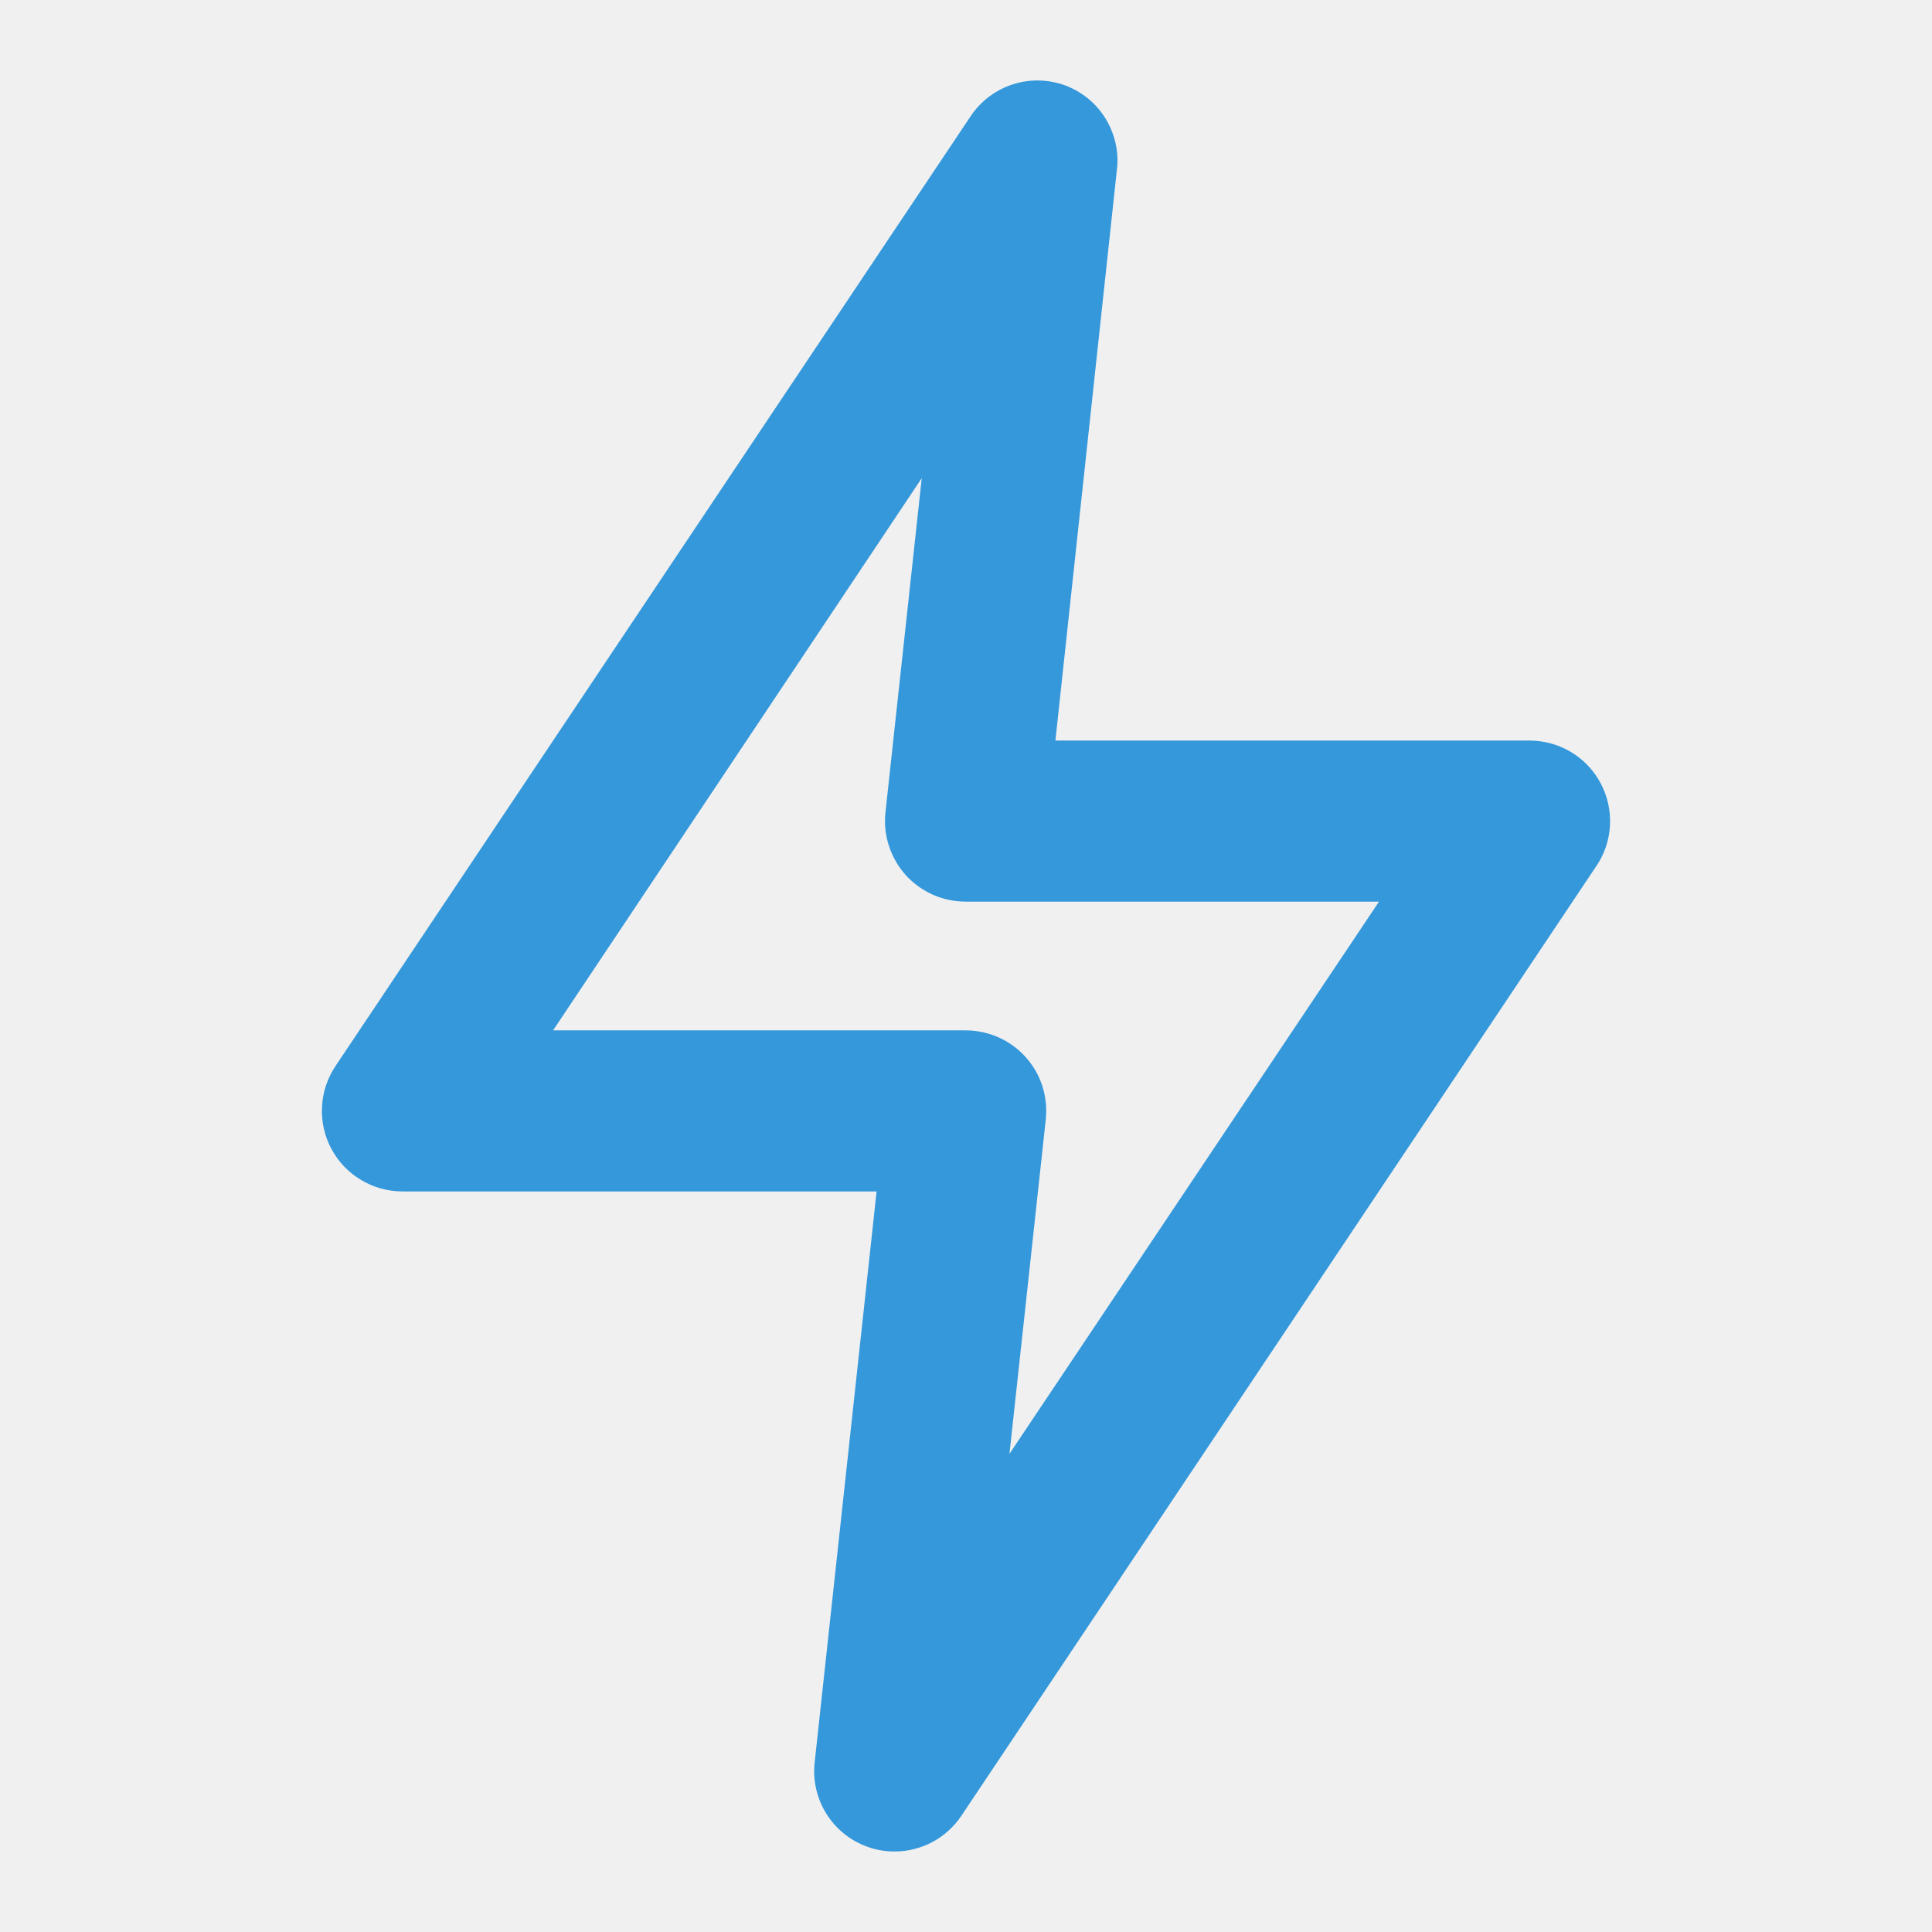
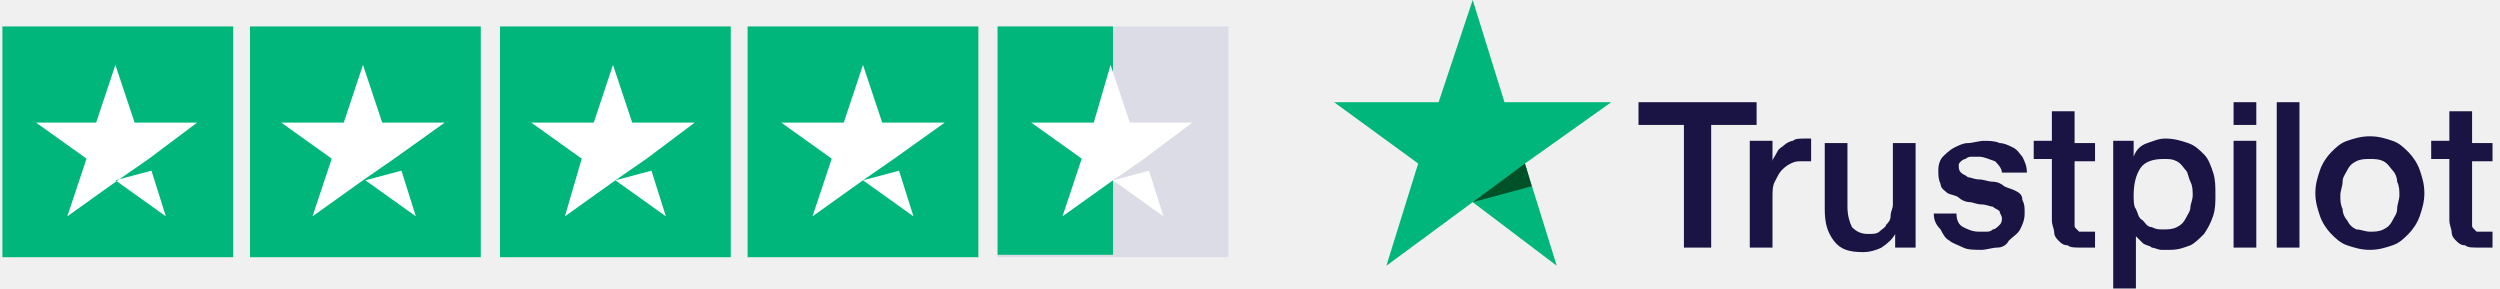
- <svg xmlns="http://www.w3.org/2000/svg" width="22" height="22" viewBox="0 0 22 22" fill="none">
-   <path d="M10.184 21.083C10.078 21.083 9.972 21.065 9.873 21.028C9.68 20.958 9.516 20.825 9.408 20.65C9.3 20.476 9.254 20.27 9.277 20.066L9.982 13.567H4.583C4.417 13.567 4.253 13.522 4.111 13.436C3.968 13.351 3.851 13.228 3.773 13.081C3.694 12.934 3.658 12.768 3.667 12.602C3.675 12.435 3.729 12.275 3.822 12.137L11.055 1.32C11.169 1.151 11.337 1.024 11.531 0.961C11.726 0.898 11.935 0.902 12.127 0.972C12.312 1.04 12.47 1.166 12.577 1.331C12.684 1.497 12.736 1.692 12.723 1.888L12.018 8.433H17.417C17.583 8.433 17.747 8.478 17.89 8.564C18.032 8.649 18.149 8.772 18.227 8.919C18.305 9.066 18.342 9.232 18.333 9.398C18.325 9.565 18.271 9.725 18.177 9.863L10.945 20.68C10.861 20.804 10.748 20.906 10.615 20.977C10.482 21.047 10.334 21.084 10.184 21.083ZM6.298 11.733H11C11.128 11.734 11.254 11.761 11.371 11.813C11.488 11.865 11.593 11.941 11.678 12.036C11.765 12.132 11.83 12.245 11.87 12.369C11.909 12.492 11.922 12.622 11.908 12.751L11.495 16.555L15.703 10.267H11C10.871 10.267 10.743 10.241 10.624 10.189C10.506 10.136 10.4 10.06 10.313 9.964C10.227 9.867 10.162 9.754 10.122 9.631C10.082 9.508 10.069 9.378 10.083 9.249L10.496 5.445L6.298 11.733Z" fill="#3498DB" />
+ <svg xmlns="http://www.w3.org/2000/svg" width="208" height="24" viewBox="0 0 208 24" fill="none">
+   <g clip-path="url(#clip0_11_41)">
+     <path d="M19.4 2.2H0.2V21.4H19.4V2.2Z" fill="#00B67A" />
+     <path d="M40 2.2H20.8V21.4H40V2.2Z" fill="#00B67A" />
+     <path d="M60.8 2.2H41.6V21.4H60.8V2.2Z" fill="#00B67A" />
+     <path d="M81.4 2.2H62.2V21.4H81.4V2.2Z" fill="#00B67A" />
+     <path d="M102.2 2.2H83V21.4H102.2V2.2Z" fill="#DCDCE6" />
+     <path d="M83 2.2H92.6V21.2H83V2.2Z" fill="#00B67A" />
+     <path d="M9.6 15L12.6 14.2L13.8 18L9.6 15ZM16.4 10.2H11.2L9.6 5.4L8 10.2H3L7.2 13.2L5.6 18L9.8 15L12.4 13.2L16.4 10.2Z" fill="white" />
+     <path d="M30.4 15L33.4 14.2L34.6 18L30.4 15ZM37 10.2H31.8L30.2 5.4L28.6 10.2H23.4L27.6 13.2L26 18L30.2 15L32.8 13.2L37 10.2Z" fill="white" />
+     <path d="M51.2 15L54.2 14.2L55.4 18L51.2 15ZM57.8 10.2H52.6L51 5.4L49.4 10.2H44.2L48.4 13.2L47 18L51.2 15L53.8 13.2L57.8 10.2Z" fill="white" />
+     <path d="M71.8 15L74.8 14.2L76 18L71.8 15ZM78.6 10.2H73.4L71.8 5.4L70.2 10.2H65L69.2 13.2L67.6 18L71.8 15L74.4 13.2L78.6 10.2Z" fill="white" />
+     <path d="M92.6 15L95.6 14.2L96.8 18L92.6 15ZM99.2 10.2H94L92.4 5.4L91 10.2H85.8L90 13.2L88.4 18L92.6 15L95.2 13.2L99.2 10.2Z" fill="white" />
+   </g>
+   <path d="M136.323 8.504H146.149V10.394H142.37V20.599H140.102V10.394H136.323V8.504ZM145.582 11.717H147.472V13.417C147.472 13.228 147.661 13.039 147.85 12.661C148.039 12.284 148.228 12.284 148.417 12.095C148.606 11.905 148.984 11.717 149.173 11.717C149.362 11.528 149.74 11.528 150.118 11.528C150.307 11.528 150.496 11.528 150.496 11.528H150.685V13.417C150.496 13.417 150.496 13.417 150.307 13.417C150.118 13.417 150.118 13.417 149.929 13.417C149.551 13.417 149.362 13.417 148.984 13.606C148.606 13.795 148.417 13.984 148.228 14.173C148.039 14.362 147.85 14.74 147.661 15.118C147.472 15.496 147.472 15.874 147.472 16.441V20.599H145.582V11.717ZM159.567 20.599H157.677V19.465C157.488 19.843 157.11 20.221 156.543 20.599C156.165 20.787 155.598 20.976 155.031 20.976C153.897 20.976 153.142 20.787 152.575 20.032C152.008 19.276 151.819 18.52 151.819 17.386V11.905H153.708V17.197C153.708 17.953 153.897 18.52 154.086 18.898C154.464 19.276 154.842 19.465 155.409 19.465C155.787 19.465 156.165 19.465 156.354 19.276C156.543 19.087 156.921 18.898 156.921 18.709C157.11 18.52 157.299 18.331 157.299 17.953C157.299 17.575 157.488 17.386 157.488 17.008V11.905H159.378V20.599H159.567ZM162.779 17.764C162.779 18.331 162.968 18.709 163.346 18.898C163.724 19.087 164.102 19.276 164.669 19.276C164.858 19.276 165.047 19.276 165.236 19.276C165.425 19.276 165.614 19.276 165.803 19.087C165.992 19.087 166.181 18.898 166.37 18.709C166.559 18.52 166.559 18.331 166.559 18.142C166.559 17.953 166.37 17.764 166.37 17.575C166.181 17.386 165.992 17.386 165.803 17.197C165.614 17.197 165.236 17.008 164.858 17.008C164.48 17.008 164.102 16.819 163.913 16.819C163.535 16.819 163.157 16.63 162.968 16.441C162.779 16.252 162.401 16.252 162.023 16.063C161.834 15.874 161.457 15.685 161.457 15.307C161.268 14.929 161.268 14.551 161.268 14.173C161.268 13.606 161.457 13.228 161.645 13.039C161.834 12.85 162.212 12.473 162.59 12.284C162.968 12.095 163.346 11.905 163.724 11.905C164.102 11.905 164.669 11.717 165.047 11.717C165.425 11.717 165.992 11.717 166.37 11.905C166.748 11.905 167.126 12.095 167.504 12.284C167.882 12.473 168.071 12.85 168.26 13.039C168.449 13.417 168.638 13.795 168.638 14.362H166.559C166.559 13.984 166.181 13.606 165.992 13.417C165.425 13.228 165.047 13.039 164.669 13.039C164.48 13.039 164.291 13.039 164.102 13.039C163.913 13.039 163.724 13.039 163.535 13.228C163.346 13.228 163.157 13.417 163.157 13.417C162.968 13.606 162.968 13.606 162.968 13.795C162.968 13.984 162.968 14.173 163.157 14.362C163.346 14.551 163.535 14.551 163.724 14.74C163.913 14.74 164.291 14.929 164.669 14.929C165.047 14.929 165.425 15.118 165.803 15.118C166.181 15.118 166.559 15.307 166.748 15.496C167.126 15.685 167.315 15.685 167.693 15.874C168.071 16.063 168.26 16.252 168.26 16.63C168.449 17.008 168.449 17.197 168.449 17.764C168.449 18.331 168.26 18.709 168.071 19.087C167.882 19.465 167.504 19.654 167.126 20.032C166.937 20.41 166.559 20.599 166.181 20.599C165.803 20.599 165.236 20.787 164.858 20.787C164.291 20.787 163.724 20.787 163.346 20.599C162.968 20.41 162.401 20.221 162.212 20.032C161.834 19.843 161.645 19.465 161.457 19.087C161.079 18.709 160.89 18.331 160.89 17.764H162.779ZM169.205 11.717H170.716V9.26H172.606V11.905H174.307V13.417H172.606V18.142C172.606 18.331 172.606 18.52 172.606 18.709C172.606 18.898 172.606 18.898 172.795 19.087C172.984 19.276 172.984 19.276 172.984 19.276C173.173 19.276 173.362 19.276 173.551 19.276C173.74 19.276 173.74 19.276 173.929 19.276C174.118 19.276 174.118 19.276 174.307 19.276V20.599C174.118 20.599 173.929 20.599 173.74 20.599C173.551 20.599 173.362 20.599 173.173 20.599C172.606 20.599 172.228 20.599 172.039 20.41C171.661 20.41 171.472 20.221 171.283 20.032C171.094 19.843 170.905 19.654 170.905 19.276C170.905 19.087 170.716 18.709 170.716 18.331V13.228H169.205V11.717ZM175.63 11.717H177.52V13.039C177.708 12.473 178.086 12.095 178.653 11.905C179.22 11.717 179.598 11.528 180.165 11.528C180.921 11.528 181.488 11.717 182.055 11.905C182.622 12.095 183 12.473 183.378 12.85C183.756 13.228 183.945 13.795 184.134 14.362C184.323 14.929 184.323 15.496 184.323 16.252C184.323 16.819 184.323 17.386 184.134 17.953C183.945 18.52 183.756 18.898 183.378 19.465C183 19.843 182.622 20.221 182.244 20.41C181.677 20.599 181.299 20.787 180.543 20.787C180.354 20.787 179.976 20.787 179.787 20.787C179.598 20.787 179.22 20.599 179.031 20.599C178.842 20.41 178.464 20.41 178.275 20.221C178.086 20.032 177.897 19.843 177.708 19.654V24H175.819V11.717H175.63ZM182.433 16.252C182.433 15.874 182.433 15.496 182.244 15.118C182.055 14.74 182.055 14.362 181.866 14.173C181.677 13.984 181.488 13.606 181.11 13.417C180.732 13.228 180.543 13.228 179.976 13.228C179.22 13.228 178.464 13.417 178.086 13.984C177.708 14.551 177.52 15.307 177.52 16.252C177.52 16.63 177.52 17.197 177.708 17.386C177.897 17.764 177.897 18.142 178.275 18.331C178.464 18.52 178.653 18.898 179.031 18.898C179.409 19.087 179.598 19.087 179.976 19.087C180.354 19.087 180.732 19.087 181.11 18.898C181.488 18.709 181.677 18.52 181.866 18.142C182.055 17.764 182.244 17.575 182.244 17.197C182.244 17.008 182.433 16.63 182.433 16.252ZM185.834 8.504H187.724V10.394H185.834V8.504ZM185.834 11.717H187.724V20.599H185.834V11.717ZM189.425 8.504H191.315V20.599H189.425V8.504ZM197.173 20.787C196.417 20.787 195.85 20.599 195.283 20.41C194.716 20.221 194.338 19.843 193.96 19.465C193.582 19.087 193.205 18.52 193.016 17.953C192.827 17.386 192.638 16.819 192.638 16.063C192.638 15.307 192.827 14.74 193.016 14.173C193.205 13.606 193.582 13.039 193.96 12.661C194.338 12.284 194.716 11.905 195.283 11.717C195.85 11.528 196.417 11.339 197.173 11.339C197.929 11.339 198.496 11.528 199.063 11.717C199.63 11.905 200.008 12.284 200.386 12.661C200.764 13.039 201.142 13.606 201.331 14.173C201.52 14.74 201.708 15.307 201.708 16.063C201.708 16.819 201.52 17.386 201.331 17.953C201.142 18.52 200.764 19.087 200.386 19.465C200.008 19.843 199.63 20.221 199.063 20.41C198.496 20.599 197.929 20.787 197.173 20.787ZM197.173 19.276C197.551 19.276 197.929 19.276 198.307 19.087C198.685 18.898 198.874 18.709 199.063 18.331C199.252 17.953 199.441 17.764 199.441 17.386C199.441 17.008 199.63 16.63 199.63 16.252C199.63 15.874 199.63 15.496 199.441 15.118C199.441 14.74 199.252 14.362 199.063 14.173C198.874 13.984 198.685 13.606 198.307 13.417C197.929 13.228 197.551 13.228 197.173 13.228C196.795 13.228 196.417 13.228 196.039 13.417C195.661 13.606 195.472 13.795 195.283 14.173C195.094 14.551 194.905 14.74 194.905 15.118C194.905 15.496 194.716 15.874 194.716 16.252C194.716 16.63 194.716 17.008 194.905 17.386C194.905 17.764 195.094 18.142 195.283 18.331C195.472 18.709 195.661 18.898 196.039 19.087C196.417 19.087 196.795 19.276 197.173 19.276ZM202.275 11.717H203.787V9.26H205.677V11.905H207.378V13.417H205.677V18.142C205.677 18.331 205.677 18.52 205.677 18.709C205.677 18.898 205.677 18.898 205.866 19.087C206.055 19.276 206.055 19.276 206.055 19.276C206.244 19.276 206.433 19.276 206.622 19.276C206.811 19.276 206.811 19.276 207 19.276C207.189 19.276 207.189 19.276 207.378 19.276V20.599C207.189 20.599 207 20.599 206.811 20.599C206.622 20.599 206.433 20.599 206.244 20.599C205.677 20.599 205.299 20.599 205.11 20.41C204.732 20.41 204.543 20.221 204.354 20.032C204.165 19.843 203.976 19.654 203.976 19.276C203.976 19.087 203.787 18.709 203.787 18.331V13.228H202.275V11.717Z" fill="#191443" />
+   <path d="M134.055 8.504H125.173L122.528 0L119.693 8.504H111L117.992 13.606L115.346 22.11L122.528 16.819L129.52 22.11L126.874 13.606L134.055 8.504Z" fill="#00B67A" />
+   <path d="M127.441 15.496L126.874 13.606L122.528 16.819L127.441 15.496Z" fill="#005128" />
+   <defs>
+     <clipPath id="clip0_11_41">
+       <rect width="103" height="20" fill="white" transform="translate(0 2)" />
+     </clipPath>
+   </defs>
</svg>
